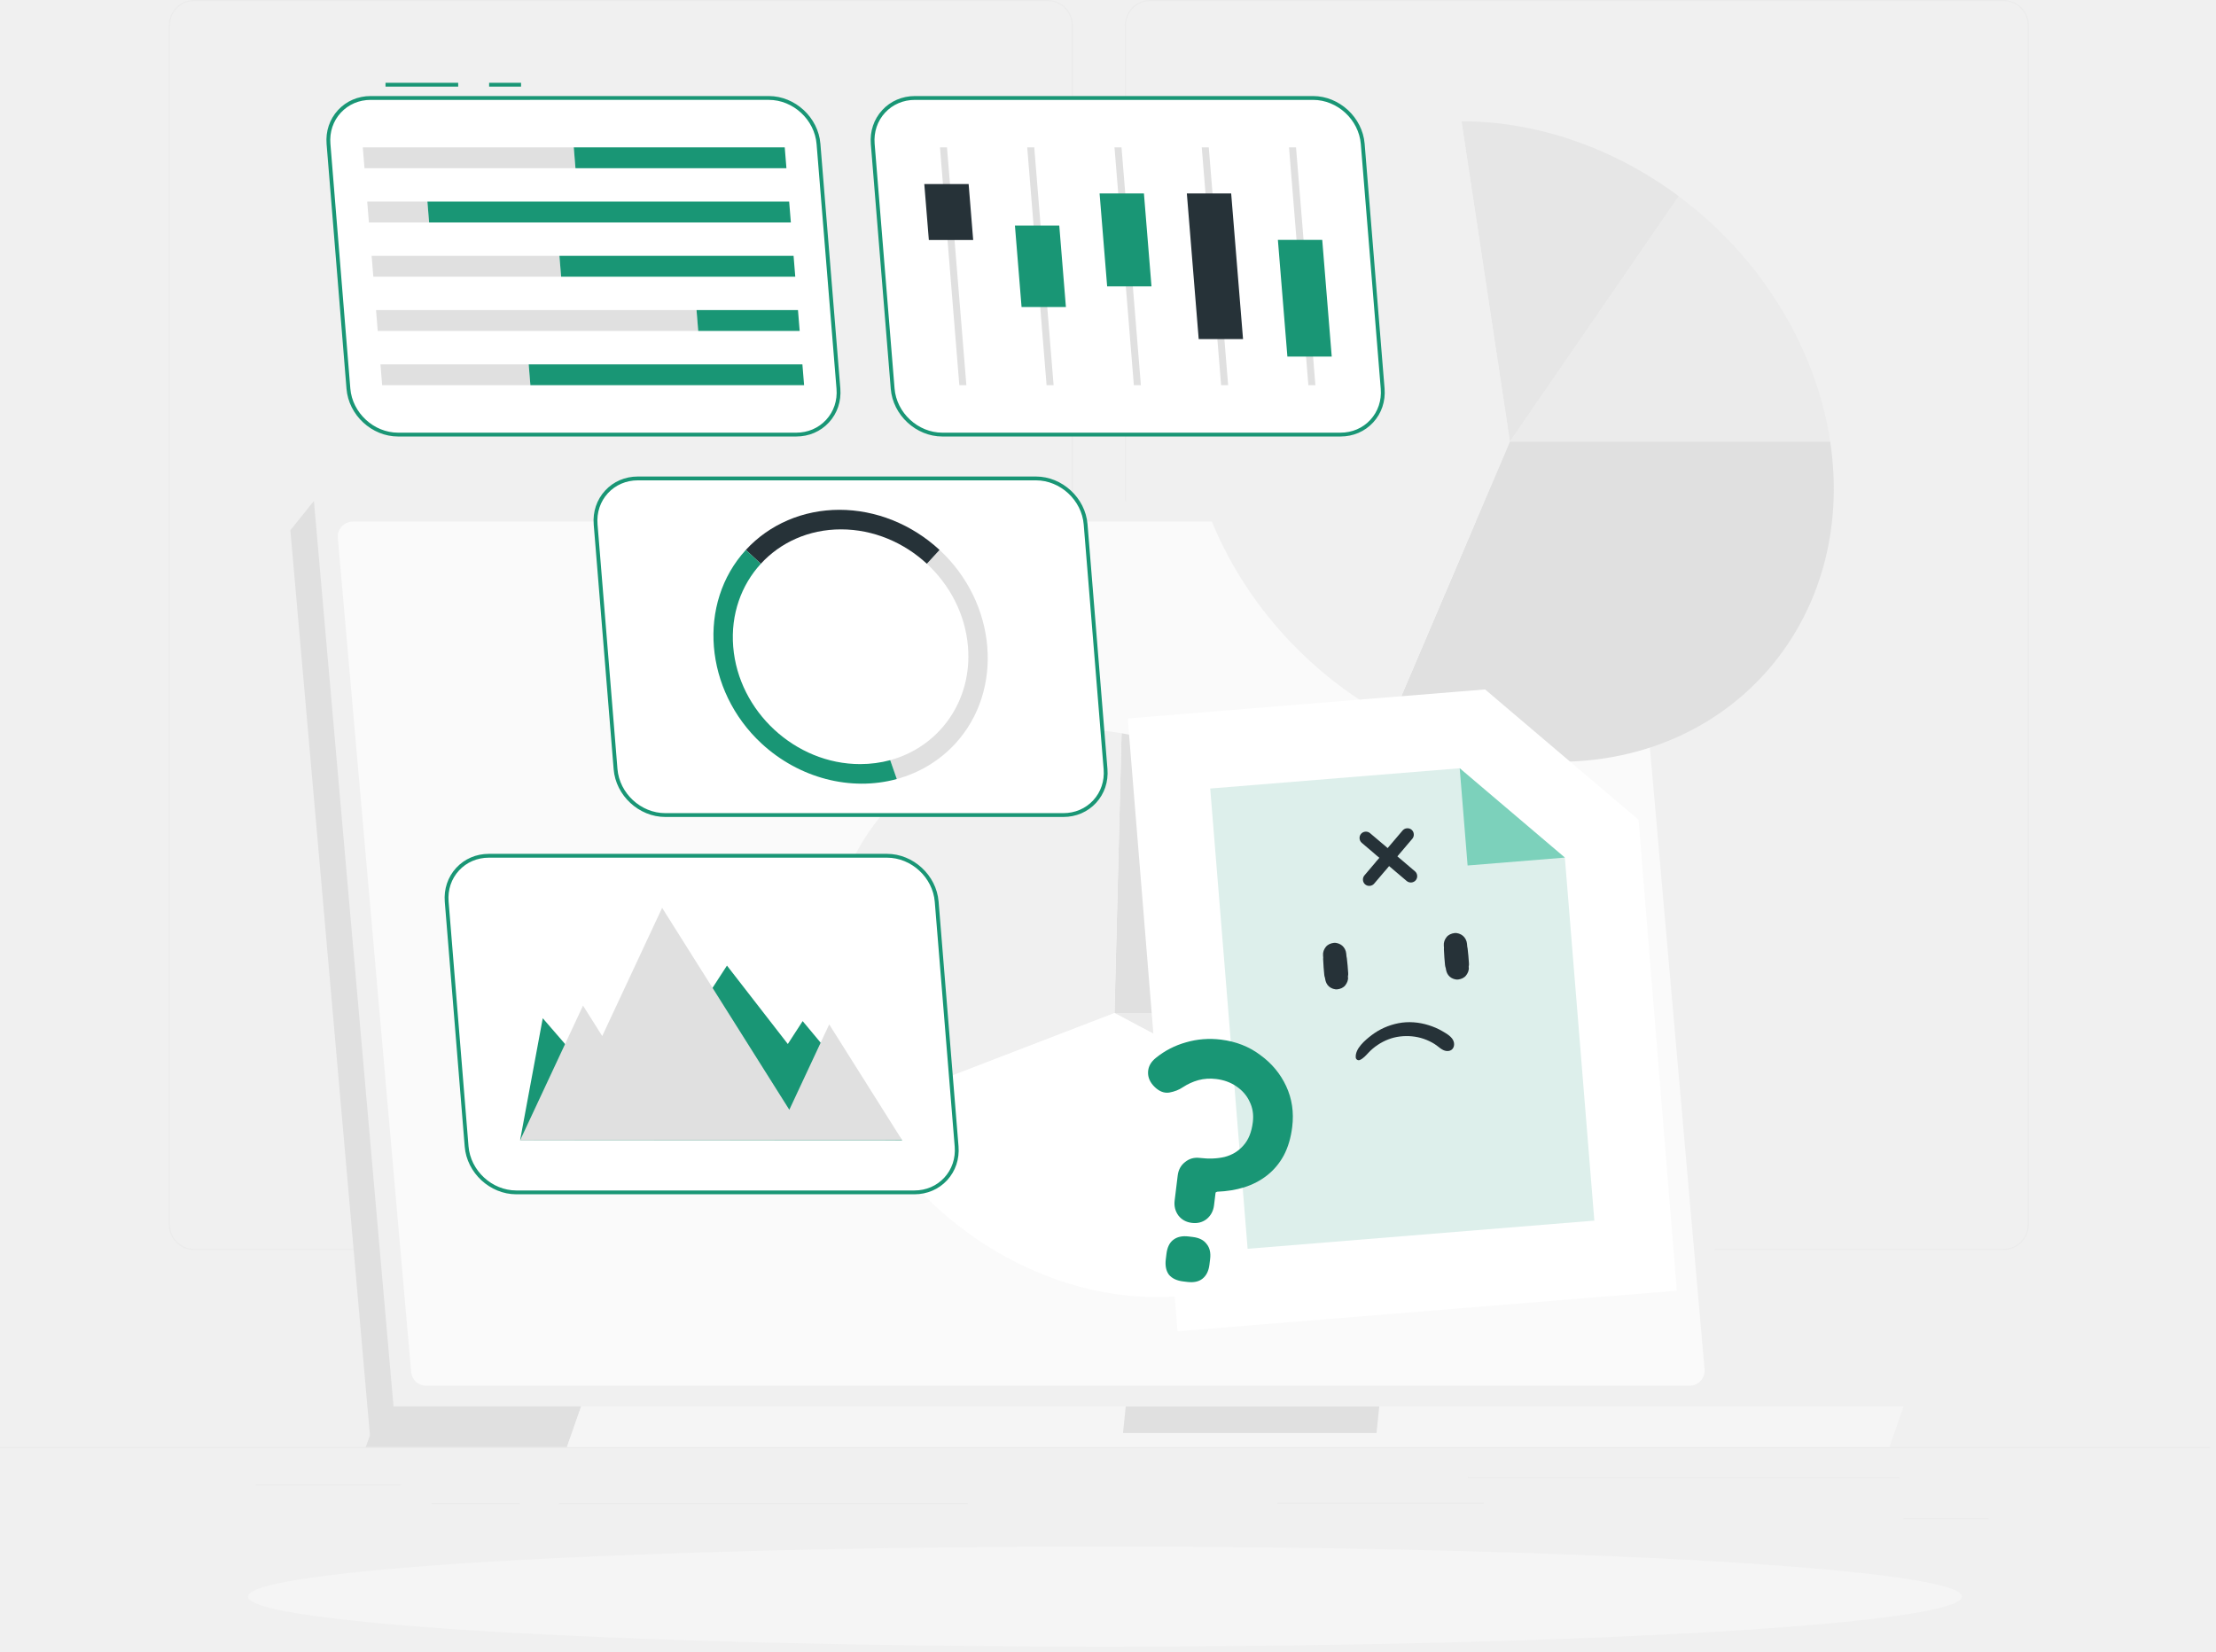
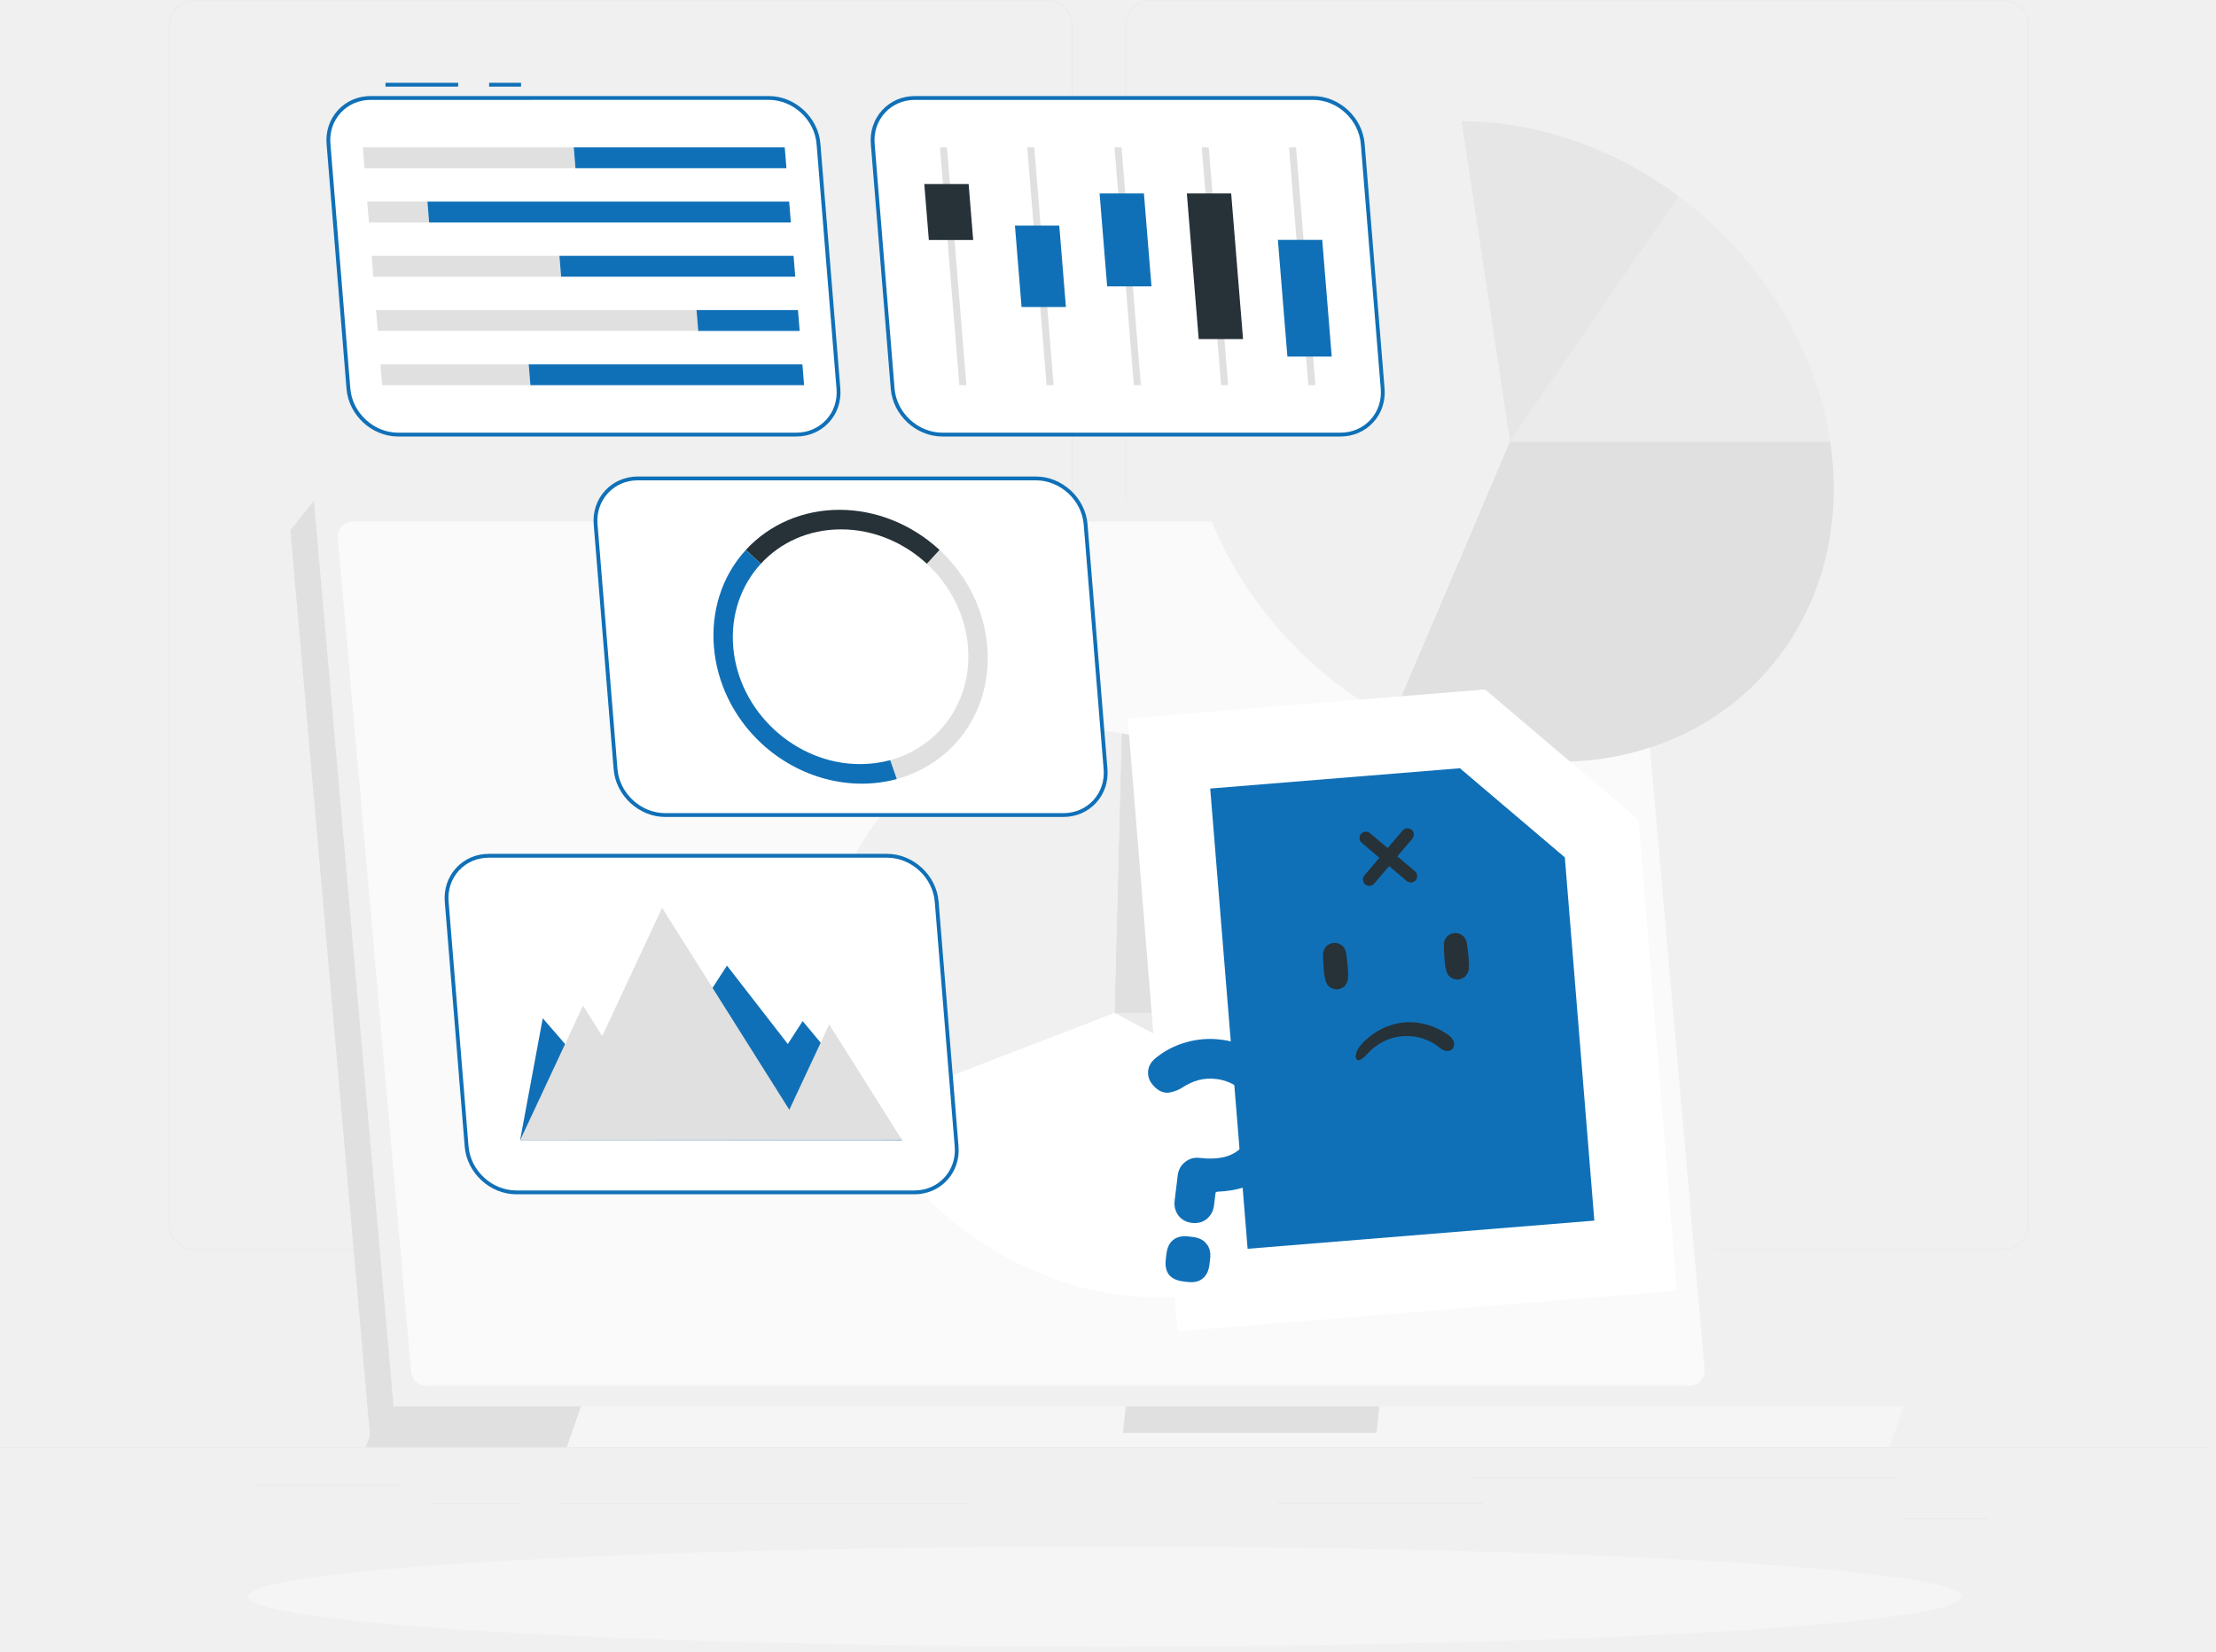
<svg xmlns="http://www.w3.org/2000/svg" width="271" height="202" viewBox="0 0 271 202" fill="none">
  <path d="M270.256 176.989H0V177.124H270.256V176.989Z" fill="#EBEBEB" />
  <path d="M232.263 180.67H179.511V180.805H232.263V180.67Z" fill="#EBEBEB" />
  <path d="M181.432 183.793H156.208V183.928H181.432V183.793Z" fill="#EBEBEB" />
  <path d="M243.177 185.689H232.804V185.824H243.177V185.689Z" fill="#EBEBEB" />
  <path d="M118.372 183.86H68.36V183.995H118.372V183.86Z" fill="#EBEBEB" />
  <path d="M63.549 183.86H52.791V183.995H63.549V183.86Z" fill="#EBEBEB" />
  <path d="M49 181.578H31.237V181.713H49V181.578Z" fill="#EBEBEB" />
  <path d="M128.11 152.883H23.738C22.037 152.883 20.652 151.499 20.652 149.798V3.085C20.652 1.384 22.037 0 23.738 0H128.11C129.811 0 131.195 1.384 131.195 3.085V149.798C131.195 151.499 129.811 152.883 128.11 152.883ZM23.738 0.136C22.111 0.136 20.788 1.459 20.788 3.086V149.798C20.788 151.425 22.111 152.748 23.738 152.748H128.11C129.736 152.748 131.06 151.425 131.06 149.798V3.085C131.06 1.459 129.736 0.135 128.11 0.135L23.738 0.136Z" fill="#EBEBEB" />
  <path d="M245.02 152.883H140.648C138.947 152.883 137.563 151.499 137.563 149.798V3.085C137.563 1.384 138.948 0 140.648 0H245.02C246.722 0 248.105 1.384 248.105 3.085V149.798C248.106 151.499 246.722 152.883 245.02 152.883ZM140.648 0.136C139.022 0.136 137.699 1.459 137.699 3.086V149.798C137.699 151.425 139.022 152.748 140.648 152.748H245.02C246.647 152.748 247.97 151.425 247.97 149.798V3.085C247.97 1.459 246.647 0.135 245.02 0.135L140.648 0.136Z" fill="#EBEBEB" />
  <path d="M211.38 172.014H48.124L38.389 61.272H201.645L211.38 172.014Z" fill="#F0F0F0" />
  <path d="M45.239 175.542L48.124 172.014L38.389 61.272L35.509 64.853L45.239 175.542Z" fill="#E0E0E0" />
  <path d="M50.282 167.81L41.314 65.798C41.219 64.723 42.066 63.798 43.146 63.798H197.656C198.609 63.798 199.404 64.526 199.488 65.476L208.456 167.488C208.55 168.563 207.703 169.487 206.624 169.487H52.113C51.16 169.487 50.365 168.759 50.282 167.81Z" fill="#FAFAFA" />
  <path d="M71.071 172.014H46.474L44.734 176.989H69.332L71.071 172.014Z" fill="#E0E0E0" />
  <path d="M71.069 172.014H232.803L231.063 176.989H69.33L71.069 172.014Z" fill="#F5F5F5" />
  <path d="M137.669 172.014H168.672L168.339 175.272H137.336L137.669 172.014Z" fill="#E0E0E0" />
  <path d="M184.647 54.004H223.818C227.064 75.492 212.053 93.175 190.564 93.175C183.689 93.175 176.66 91.364 170.187 87.927L184.647 54.004Z" fill="#E0E0E0" />
  <path d="M184.648 54.004L205.294 23.997C210.231 27.674 214.449 32.266 217.648 37.449C220.849 42.633 222.955 48.284 223.819 54.004H184.648Z" fill="#EBEBEB" />
  <path d="M184.648 54.004L178.731 14.833C183.301 14.833 187.956 15.632 192.485 17.195C197.015 18.757 201.35 21.059 205.294 23.997L184.648 54.004Z" fill="#E6E6E6" />
  <path d="M184.649 54.004L170.187 87.926C157.027 80.938 147.589 67.98 145.478 54.004C142.232 32.515 157.243 14.833 178.732 14.833L184.649 54.004Z" fill="#F0F0F0" />
  <path d="M136.294 123.906H171.041C171.5 126.943 171.558 129.966 171.215 132.899C170.873 135.832 170.131 138.65 169.01 141.279L136.294 123.906Z" fill="#EBEBEB" />
  <path d="M136.294 123.906L137.159 89.687C145.416 91.106 153.343 95.315 159.538 101.572C165.732 107.828 169.807 115.739 171.041 123.907H136.294V123.906Z" fill="#E0E0E0" />
  <path d="M136.294 123.906L105.437 135.79C103.476 131.981 102.159 127.959 101.547 123.906C98.668 104.844 111.984 89.159 131.045 89.159C133.068 89.159 135.114 89.336 137.159 89.687L136.294 123.906Z" fill="#F0F0F0" />
  <path d="M136.293 123.906L169.009 141.28C164.432 152.017 153.94 158.653 141.542 158.653C126.969 158.653 112.49 149.485 105.438 135.79L136.293 123.906Z" fill="white" />
  <path d="M135.128 201.4C193.007 201.4 239.927 198.66 239.927 195.28C239.927 191.9 193.007 189.159 135.128 189.159C77.249 189.159 30.328 191.9 30.328 195.28C30.328 198.66 77.249 201.4 135.128 201.4Z" fill="#F5F5F5" />
  <path d="M130.04 99.689H81.353C78.264 99.689 75.53 97.161 75.278 94.072L72.841 64.135C72.59 61.045 74.912 58.517 78.001 58.517H126.688C129.777 58.517 132.511 61.045 132.763 64.135L135.2 94.072C135.452 97.161 133.13 99.689 130.04 99.689Z" fill="white" />
-   <path d="M130.04 99.923H81.353C78.136 99.923 75.306 97.307 75.045 94.091L72.607 64.154C72.48 62.59 72.975 61.116 74.002 60.002C75.024 58.893 76.445 58.283 78.001 58.283H126.688C129.904 58.283 132.734 60.9 132.996 64.115L135.433 94.052C135.56 95.616 135.065 97.09 134.039 98.204C133.017 99.313 131.597 99.923 130.04 99.923ZM78.001 58.752C76.576 58.752 75.278 59.309 74.346 60.319C73.41 61.336 72.958 62.684 73.074 64.116L75.511 94.053C75.754 97.032 78.374 99.455 81.353 99.455H130.04C131.464 99.455 132.763 98.898 133.695 97.887C134.631 96.871 135.083 95.522 134.967 94.091L132.53 64.154C132.287 61.175 129.667 58.752 126.688 58.752H78.001Z" fill="#199675" />
+   <path d="M130.04 99.923H81.353C78.136 99.923 75.306 97.307 75.045 94.091L72.607 64.154C72.48 62.59 72.975 61.116 74.002 60.002C75.024 58.893 76.445 58.283 78.001 58.283H126.688C129.904 58.283 132.734 60.9 132.996 64.115L135.433 94.052C135.56 95.616 135.065 97.09 134.039 98.204C133.017 99.313 131.597 99.923 130.04 99.923ZM78.001 58.752C76.576 58.752 75.278 59.309 74.346 60.319C73.41 61.336 72.958 62.684 73.074 64.116L75.511 94.053C75.754 97.032 78.374 99.455 81.353 99.455H130.04C131.464 99.455 132.763 98.898 133.695 97.887C134.631 96.871 135.083 95.522 134.967 94.091L132.53 64.154C132.287 61.175 129.667 58.752 126.688 58.752H78.001Z" fill="#1070b7" />
  <path d="M116.829 90.949C114.919 93.028 112.452 94.52 109.672 95.284L108.866 92.976C114.86 91.337 118.919 85.747 118.378 79.105C118.055 75.139 116.157 71.549 113.347 68.95L114.899 67.26C121.927 73.759 122.797 84.451 116.829 90.949Z" fill="#E0E0E0" />
  <path d="M114.898 67.261L113.346 68.951C110.536 66.353 106.815 64.747 102.849 64.747C98.884 64.747 95.425 66.357 93.043 68.955L91.21 67.261C94.096 64.119 98.217 62.355 102.655 62.355C107.097 62.355 111.501 64.119 114.898 67.261Z" fill="#263238" />
-   <path d="M109.672 95.284C104.025 96.828 97.711 95.171 93.14 90.949C86.117 84.451 85.247 73.759 91.211 67.261L93.044 68.955C90.657 71.553 89.344 75.139 89.666 79.105C90.312 87.03 97.262 93.458 105.188 93.458C106.471 93.458 107.707 93.289 108.866 92.976L109.672 95.284Z" fill="#199675" />
-   <path d="M63.72 10.127H59.816V10.595H63.72V10.127Z" fill="#199675" />
-   <path d="M56.033 10.127H47.145V10.595H56.033V10.127Z" fill="#199675" />
+   <path d="M109.672 95.284C104.025 96.828 97.711 95.171 93.14 90.949C86.117 84.451 85.247 73.759 91.211 67.261L93.044 68.955C90.657 71.553 89.344 75.139 89.666 79.105C90.312 87.03 97.262 93.458 105.188 93.458C106.471 93.458 107.707 93.289 108.866 92.976L109.672 95.284Z" fill="#1070b7" />
+   <path d="M63.72 10.127H59.816V10.595H63.72V10.127Z" fill="#1070b7" />
+   <path d="M56.033 10.127H47.145V10.595H56.033V10.127Z" fill="#1070b7" />
  <path d="M97.37 53.155H48.684C45.594 53.155 42.86 50.627 42.608 47.538L40.171 17.601C39.92 14.511 42.242 11.983 45.331 11.983H94.018C97.108 11.983 99.841 14.511 100.093 17.601L102.53 47.538C102.782 50.627 100.46 53.155 97.37 53.155Z" fill="white" />
-   <path d="M97.372 53.389H48.685C45.468 53.389 42.638 50.773 42.376 47.556L39.94 17.62C39.812 16.056 40.307 14.581 41.334 13.468C42.356 12.359 43.777 11.748 45.333 11.748H94.02C97.237 11.748 100.067 14.365 100.328 17.581L102.766 47.518C102.893 49.082 102.397 50.556 101.371 51.67C100.349 52.779 98.928 53.389 97.372 53.389ZM45.333 12.217C43.908 12.217 42.61 12.774 41.678 13.785C40.741 14.801 40.289 16.149 40.406 17.581L42.843 47.518C43.086 50.497 45.706 52.921 48.685 52.921H97.372C98.797 52.921 100.095 52.364 101.027 51.353C101.964 50.336 102.416 48.988 102.299 47.556L99.862 17.619C99.619 14.64 96.998 12.216 94.02 12.216L45.333 12.217Z" fill="#199675" />
+   <path d="M97.372 53.389H48.685C45.468 53.389 42.638 50.773 42.376 47.556L39.94 17.62C39.812 16.056 40.307 14.581 41.334 13.468C42.356 12.359 43.777 11.748 45.333 11.748H94.02C97.237 11.748 100.067 14.365 100.328 17.581L102.766 47.518C102.893 49.082 102.397 50.556 101.371 51.67C100.349 52.779 98.928 53.389 97.372 53.389ZM45.333 12.217C43.908 12.217 42.61 12.774 41.678 13.785C40.741 14.801 40.289 16.149 40.406 17.581L42.843 47.518C43.086 50.497 45.706 52.921 48.685 52.921H97.372C98.797 52.921 100.095 52.364 101.027 51.353C101.964 50.336 102.416 48.988 102.299 47.556L99.862 17.619C99.619 14.64 96.998 12.216 94.02 12.216L45.333 12.217Z" fill="#1070b7" />
  <path d="M44.575 20.573H70.374L70.167 18.024H44.367L44.575 20.573Z" fill="#E0E0E0" />
-   <path d="M96.174 20.573H70.375L70.167 18.024H95.967L96.174 20.573Z" fill="#199675" />
+   <path d="M96.174 20.573H70.375L70.167 18.024H95.967L96.174 20.573Z" fill="#1070b7" />
  <path d="M45.115 27.208H52.475L52.267 24.659H44.907L45.115 27.208Z" fill="#E0E0E0" />
-   <path d="M96.716 27.208H52.476L52.269 24.659H96.508L96.716 27.208Z" fill="#199675" />
+   <path d="M96.716 27.208H52.476L52.269 24.659H96.508L96.716 27.208Z" fill="#1070b7" />
  <path d="M45.655 33.843H68.62L68.413 31.295H45.447L45.655 33.843Z" fill="#E0E0E0" />
-   <path d="M97.255 33.843H68.621L68.413 31.295H97.048L97.255 33.843Z" fill="#199675" />
+   <path d="M97.255 33.843H68.621L68.413 31.295H97.048L97.255 33.843Z" fill="#1070b7" />
  <path d="M46.195 40.478H85.388L85.181 37.929H45.987L46.195 40.478Z" fill="#E0E0E0" />
-   <path d="M97.794 40.478H85.388L85.181 37.929H97.587L97.794 40.478Z" fill="#199675" />
+   <path d="M97.794 40.478H85.388L85.181 37.929H97.587L97.794 40.478Z" fill="#1070b7" />
  <path d="M46.735 47.113H64.863L64.655 44.565H46.527L46.735 47.113Z" fill="#E0E0E0" />
-   <path d="M98.335 47.113H64.863L64.655 44.565H98.127L98.335 47.113Z" fill="#199675" />
+   <path d="M98.335 47.113H64.863L64.655 44.565H98.127L98.335 47.113Z" fill="#1070b7" />
  <path d="M163.928 53.155H115.242C112.152 53.155 109.418 50.627 109.167 47.537L106.73 17.601C106.478 14.511 108.8 11.983 111.89 11.983H160.577C163.666 11.983 166.4 14.511 166.652 17.601L169.089 47.537C169.34 50.627 167.018 53.155 163.928 53.155Z" fill="white" />
-   <path d="M163.928 53.389H115.242C112.025 53.389 109.195 50.773 108.933 47.556L106.496 17.62C106.369 16.056 106.864 14.581 107.891 13.467C108.913 12.359 110.333 11.748 111.889 11.748H160.577C163.793 11.748 166.623 14.365 166.885 17.581L169.322 47.518C169.45 49.082 168.955 50.556 167.928 51.67C166.906 52.779 165.486 53.389 163.928 53.389ZM111.889 12.217C110.465 12.217 109.167 12.773 108.234 13.785C107.298 14.801 106.846 16.149 106.962 17.581L109.399 47.518C109.642 50.497 112.263 52.921 115.241 52.921H163.928C165.353 52.921 166.65 52.364 167.583 51.352C168.519 50.336 168.971 48.988 168.855 47.556L166.417 17.62C166.175 14.64 163.554 12.217 160.576 12.217H111.889Z" fill="#199675" />
+   <path d="M163.928 53.389H115.242C112.025 53.389 109.195 50.773 108.933 47.556L106.496 17.62C106.369 16.056 106.864 14.581 107.891 13.467C108.913 12.359 110.333 11.748 111.889 11.748H160.577C163.793 11.748 166.623 14.365 166.885 17.581L169.322 47.518C169.45 49.082 168.955 50.556 167.928 51.67C166.906 52.779 165.486 53.389 163.928 53.389ZM111.889 12.217C110.465 12.217 109.167 12.773 108.234 13.785C107.298 14.801 106.846 16.149 106.962 17.581L109.399 47.518C109.642 50.497 112.263 52.921 115.241 52.921H163.928C165.353 52.921 166.65 52.364 167.583 51.352C168.519 50.336 168.971 48.988 168.855 47.556L166.417 17.62C166.175 14.64 163.554 12.217 160.576 12.217H111.889Z" fill="#1070b7" />
  <path d="M139.522 47.113H138.662L136.294 18.024H137.153L139.522 47.113Z" fill="#E0E0E0" />
-   <path d="M140.818 35.026H135.396L134.471 23.66H139.893L140.818 35.026Z" fill="#199675" />
+   <path d="M140.818 35.026H135.396L134.471 23.66H139.893L140.818 35.026Z" fill="#1070b7" />
  <path d="M128.848 47.113H127.989L125.621 18.024H126.481L128.848 47.113Z" fill="#E0E0E0" />
-   <path d="M130.352 37.55H124.929L124.118 27.588H129.541L130.352 37.55Z" fill="#199675" />
+   <path d="M130.352 37.55H124.929L124.118 27.588H129.541L130.352 37.55Z" fill="#1070b7" />
  <path d="M118.179 47.113H117.319L114.951 18.024H115.81L118.179 47.113Z" fill="#E0E0E0" />
  <path d="M119.013 29.354H113.591L113.034 22.514H118.457L119.013 29.354Z" fill="#263238" />
  <path d="M150.192 47.113H149.333L146.965 18.024H147.824L150.192 47.113Z" fill="#E0E0E0" />
  <path d="M152.014 41.477H146.592L145.142 23.66H150.563L152.014 41.477Z" fill="#263238" />
  <path d="M160.863 47.113H160.004L157.636 18.024H158.495L160.863 47.113Z" fill="#E0E0E0" />
-   <path d="M162.86 43.612H157.438L156.276 29.343H161.699L162.86 43.612Z" fill="#199675" />
+   <path d="M162.86 43.612H157.438L156.276 29.343H161.699L162.86 43.612Z" fill="#1070b7" />
  <path d="M111.827 145.841H63.14C60.05 145.841 57.316 143.313 57.065 140.224L54.628 110.287C54.377 107.197 56.699 104.669 59.788 104.669H108.475C111.565 104.669 114.298 107.197 114.55 110.287L116.987 140.224C117.239 143.313 114.916 145.841 111.827 145.841Z" fill="white" />
-   <path d="M111.826 146.075H63.139C59.922 146.075 57.092 143.459 56.831 140.242L54.394 110.306C54.267 108.742 54.762 107.267 55.788 106.153C56.81 105.045 58.231 104.435 59.787 104.435H108.474C111.691 104.435 114.52 107.051 114.782 110.267L117.22 140.204C117.347 141.767 116.852 143.242 115.826 144.356C114.803 145.464 113.383 146.075 111.826 146.075ZM59.787 104.903C58.363 104.903 57.064 105.46 56.132 106.471C55.196 107.487 54.744 108.835 54.86 110.267L57.297 140.204C57.54 143.183 60.161 145.607 63.139 145.607H111.826C113.251 145.607 114.549 145.049 115.481 144.038C116.417 143.022 116.869 141.674 116.753 140.242L114.315 110.306C114.073 107.326 111.452 104.903 108.473 104.903H59.787Z" fill="#199675" />
-   <path d="M66.375 124.541L76.869 136.664L88.902 118.103L96.344 127.694L98.159 124.894L110.323 139.472L63.605 139.454L66.375 124.541Z" fill="#199675" />
+   <path d="M111.826 146.075H63.139C59.922 146.075 57.092 143.459 56.831 140.242L54.394 110.306C54.267 108.742 54.762 107.267 55.788 106.153C56.81 105.045 58.231 104.435 59.787 104.435H108.474C111.691 104.435 114.52 107.051 114.782 110.267L117.22 140.204C117.347 141.767 116.852 143.242 115.826 144.356C114.803 145.464 113.383 146.075 111.826 146.075ZM59.787 104.903C58.363 104.903 57.064 105.46 56.132 106.471C55.196 107.487 54.744 108.835 54.86 110.267L57.297 140.204C57.54 143.183 60.161 145.607 63.139 145.607H111.826C113.251 145.607 114.549 145.049 115.481 144.038C116.417 143.022 116.869 141.674 116.753 140.242L114.315 110.306C114.073 107.326 111.452 104.903 108.473 104.903H59.787Z" fill="#1070b7" />
+   <path d="M66.375 124.541L76.869 136.664L88.902 118.103L96.344 127.694L98.159 124.894L110.323 139.472L63.605 139.454L66.375 124.541Z" fill="#1070b7" />
  <path d="M101.406 125.293L96.528 135.736L80.973 111.038L73.648 126.723L71.301 122.996L63.606 139.472L110.321 139.449L101.406 125.293Z" fill="#E0E0E0" />
-   <path d="M181.539 90.401L180.063 89.146L178.131 89.303L147.621 91.782L142.958 92.161L143.337 96.824L147.911 153.119L148.29 157.782L152.953 157.403L195.355 153.958L200.018 153.579L199.639 148.916L196.032 104.514L195.875 102.582L194.398 101.327L181.539 90.401Z" fill="#DDEFEB" stroke="white" stroke-width="9.357" />
-   <path d="M179.477 105.859L191.369 104.892L178.511 93.966L179.477 105.859Z" fill="#7CD1BB" />
+   <path d="M181.539 90.401L180.063 89.146L178.131 89.303L147.621 91.782L142.958 92.161L143.337 96.824L147.911 153.119L148.29 157.782L152.953 157.403L195.355 153.958L200.018 153.579L199.639 148.916L196.032 104.514L195.875 102.582L194.398 101.327L181.539 90.401Z" fill="#1070b7" stroke="white" stroke-width="9.357" />
+   <path d="M179.477 105.859L191.369 104.892L178.511 93.966L179.477 105.859Z" fill="#1070b7" />
  <path d="M164.708 117.194C164.7 117.124 164.683 117.055 164.666 116.986C164.656 116.867 164.642 116.747 164.633 116.627C164.601 116.262 164.417 115.897 164.137 115.659C163.871 115.433 163.453 115.281 163.101 115.325C162.736 115.371 162.365 115.523 162.133 115.822C161.902 116.118 161.765 116.475 161.799 116.858C161.807 116.952 161.812 117.046 161.819 117.14C161.807 117.235 161.806 117.331 161.817 117.429C161.845 118.04 161.883 118.644 161.95 119.252C161.963 119.379 161.997 119.503 162.041 119.623C162.046 119.655 162.047 119.687 162.052 119.719C162.114 120.092 162.245 120.421 162.542 120.674C162.804 120.897 163.216 121.047 163.563 121.003C163.923 120.958 164.288 120.808 164.518 120.513C164.735 120.234 164.907 119.856 164.846 119.492C164.847 119.467 164.844 119.443 164.843 119.418C164.872 119.287 164.888 119.153 164.873 119.015C164.838 118.404 164.778 117.801 164.708 117.194Z" fill="#263238" />
  <path d="M179.476 115.994C179.468 115.924 179.451 115.855 179.434 115.786C179.424 115.667 179.41 115.547 179.402 115.427C179.369 115.062 179.185 114.697 178.905 114.459C178.639 114.233 178.221 114.081 177.869 114.125C177.504 114.171 177.133 114.323 176.901 114.622C176.67 114.918 176.533 115.275 176.567 115.658C176.575 115.752 176.58 115.846 176.587 115.94C176.575 116.035 176.574 116.131 176.585 116.229C176.614 116.84 176.652 117.444 176.718 118.052C176.731 118.179 176.766 118.303 176.81 118.423C176.814 118.455 176.815 118.487 176.821 118.519C176.882 118.892 177.013 119.222 177.31 119.474C177.572 119.697 177.985 119.847 178.331 119.803C178.691 119.758 179.056 119.608 179.286 119.313C179.503 119.034 179.675 118.656 179.615 118.292C179.615 118.268 179.612 118.243 179.611 118.218C179.64 118.087 179.656 117.953 179.641 117.815C179.606 117.204 179.546 116.601 179.476 115.994Z" fill="#263238" />
  <path d="M177.801 127.487C177.655 126.824 176.891 126.418 176.349 126.1C175.834 125.798 175.284 125.574 174.716 125.393C173.526 125.016 172.228 124.909 171 125.153C169.821 125.388 168.703 125.876 167.745 126.607C166.962 127.205 165.709 128.245 165.798 129.344C165.816 129.572 166.063 129.743 166.282 129.654C166.701 129.484 167.03 129.103 167.333 128.778C167.676 128.409 168.061 128.086 168.48 127.805C169.295 127.258 170.239 126.887 171.216 126.772C172.184 126.657 173.183 126.744 174.107 127.061C174.573 127.221 175.032 127.44 175.449 127.702C175.919 127.995 176.322 128.485 176.898 128.549C177.557 128.623 177.934 128.098 177.801 127.487Z" fill="#263238" />
  <path d="M173.042 106.572C172.67 106.255 172.297 105.938 171.924 105.622C171.922 105.62 171.921 105.618 171.918 105.616C171.575 105.324 171.232 105.033 170.889 104.741C171.181 104.398 171.472 104.055 171.764 103.712C171.766 103.71 171.767 103.707 171.768 103.705C172.085 103.332 172.401 102.96 172.718 102.587C172.991 102.265 172.95 101.76 172.628 101.487C172.306 101.213 171.803 101.254 171.529 101.576C171.212 101.949 170.895 102.321 170.579 102.694C170.577 102.696 170.575 102.697 170.573 102.7C170.281 103.043 169.99 103.386 169.698 103.729C169.673 103.707 169.647 103.685 169.621 103.663L169.621 103.663C169.433 103.482 169.219 103.322 169.02 103.153C169.018 103.151 169.017 103.151 169.015 103.149C168.666 102.853 168.318 102.556 167.969 102.261C167.966 102.258 167.963 102.257 167.96 102.255C167.821 102.136 167.682 102.018 167.542 101.899C167.222 101.627 166.716 101.668 166.444 101.989C166.17 102.31 166.211 102.814 166.533 103.087C166.672 103.206 166.812 103.324 166.951 103.443C166.953 103.445 166.956 103.448 166.958 103.45C167.306 103.746 167.655 104.043 168.004 104.339C168.006 104.34 168.006 104.342 168.008 104.343C168.206 104.512 168.399 104.697 168.609 104.853L168.609 104.854C168.635 104.875 168.661 104.897 168.686 104.919C168.664 104.944 168.642 104.97 168.621 104.996L168.62 104.996C168.439 105.184 168.279 105.398 168.11 105.597C168.108 105.599 168.108 105.6 168.106 105.602C167.81 105.95 167.514 106.299 167.218 106.647C167.215 106.65 167.214 106.653 167.212 106.656C167.094 106.795 166.975 106.935 166.857 107.074C166.584 107.395 166.625 107.901 166.946 108.173C167.268 108.446 167.771 108.406 168.045 108.084C168.163 107.944 168.282 107.805 168.4 107.666C168.403 107.663 168.405 107.661 168.408 107.658C168.704 107.31 169 106.961 169.296 106.613C169.298 106.611 169.299 106.61 169.3 106.608C169.469 106.409 169.654 106.217 169.811 106.008L169.811 106.007C169.833 105.982 169.855 105.956 169.876 105.931C170.219 106.222 170.563 106.514 170.906 106.805C170.908 106.807 170.91 106.808 170.913 106.809C171.285 107.126 171.658 107.442 172.031 107.759C172.352 108.032 172.858 107.991 173.131 107.669C173.405 107.349 173.365 106.845 173.042 106.572Z" fill="#263238" />
-   <path d="M144.024 143.78C144.109 143.085 144.406 142.537 144.917 142.138C145.43 141.712 146.035 141.542 146.731 141.627C147.827 141.761 148.837 141.721 149.759 141.508C150.685 141.268 151.447 140.805 152.047 140.118C152.674 139.434 153.062 138.477 153.213 137.246C153.324 136.336 153.194 135.506 152.825 134.755C152.482 134.007 151.947 133.385 151.22 132.889C150.52 132.396 149.688 132.091 148.725 131.973C147.976 131.881 147.25 131.928 146.549 132.114C145.874 132.303 145.241 132.593 144.651 132.982C144.177 133.304 143.621 133.521 142.983 133.633C142.374 133.722 141.79 133.501 141.231 132.971C140.647 132.411 140.37 131.794 140.398 131.118C140.426 130.443 140.756 129.859 141.386 129.365C142.47 128.493 143.687 127.868 145.037 127.49C146.416 127.088 147.842 126.977 149.313 127.157C151.159 127.383 152.766 128.013 154.133 129.049C155.53 130.062 156.583 131.331 157.292 132.857C158.002 134.383 158.247 136.042 158.028 137.834C157.865 139.172 157.519 140.338 156.99 141.333C156.464 142.3 155.781 143.113 154.941 143.77C154.13 144.404 153.202 144.888 152.156 145.222C151.141 145.533 150.047 145.711 148.873 145.758C148.816 145.778 148.76 145.798 148.703 145.819C148.673 145.842 148.655 145.881 148.648 145.934L148.467 147.419C148.382 148.114 148.082 148.675 147.569 149.101C147.058 149.501 146.455 149.658 145.76 149.573C145.064 149.488 144.517 149.19 144.117 148.68C143.721 148.142 143.566 147.526 143.651 146.83L144.024 143.78ZM144.681 156.732C143.905 156.637 143.328 156.363 142.949 155.909C142.6 155.432 142.473 154.805 142.567 154.03L142.651 153.347C142.746 152.571 143.018 152.007 143.469 151.655C143.949 151.279 144.577 151.139 145.353 151.234L145.875 151.297C146.651 151.392 147.213 151.678 147.562 152.155C147.941 152.609 148.083 153.224 147.988 154L147.905 154.682C147.81 155.458 147.523 156.033 147.042 156.409C146.592 156.761 145.979 156.89 145.203 156.795L144.681 156.732Z" fill="#199675" />
+   <path d="M144.024 143.78C144.109 143.085 144.406 142.537 144.917 142.138C145.43 141.712 146.035 141.542 146.731 141.627C147.827 141.761 148.837 141.721 149.759 141.508C150.685 141.268 151.447 140.805 152.047 140.118C152.674 139.434 153.062 138.477 153.213 137.246C153.324 136.336 153.194 135.506 152.825 134.755C152.482 134.007 151.947 133.385 151.22 132.889C150.52 132.396 149.688 132.091 148.725 131.973C147.976 131.881 147.25 131.928 146.549 132.114C145.874 132.303 145.241 132.593 144.651 132.982C144.177 133.304 143.621 133.521 142.983 133.633C142.374 133.722 141.79 133.501 141.231 132.971C140.647 132.411 140.37 131.794 140.398 131.118C140.426 130.443 140.756 129.859 141.386 129.365C142.47 128.493 143.687 127.868 145.037 127.49C146.416 127.088 147.842 126.977 149.313 127.157C151.159 127.383 152.766 128.013 154.133 129.049C155.53 130.062 156.583 131.331 157.292 132.857C158.002 134.383 158.247 136.042 158.028 137.834C157.865 139.172 157.519 140.338 156.99 141.333C156.464 142.3 155.781 143.113 154.941 143.77C154.13 144.404 153.202 144.888 152.156 145.222C151.141 145.533 150.047 145.711 148.873 145.758C148.816 145.778 148.76 145.798 148.703 145.819C148.673 145.842 148.655 145.881 148.648 145.934L148.467 147.419C148.382 148.114 148.082 148.675 147.569 149.101C147.058 149.501 146.455 149.658 145.76 149.573C145.064 149.488 144.517 149.19 144.117 148.68C143.721 148.142 143.566 147.526 143.651 146.83L144.024 143.78ZM144.681 156.732C143.905 156.637 143.328 156.363 142.949 155.909C142.6 155.432 142.473 154.805 142.567 154.03L142.651 153.347C142.746 152.571 143.018 152.007 143.469 151.655C143.949 151.279 144.577 151.139 145.353 151.234L145.875 151.297C146.651 151.392 147.213 151.678 147.562 152.155C147.941 152.609 148.083 153.224 147.988 154L147.905 154.682C147.81 155.458 147.523 156.033 147.042 156.409C146.592 156.761 145.979 156.89 145.203 156.795L144.681 156.732Z" fill="#1070b7" />
</svg>
